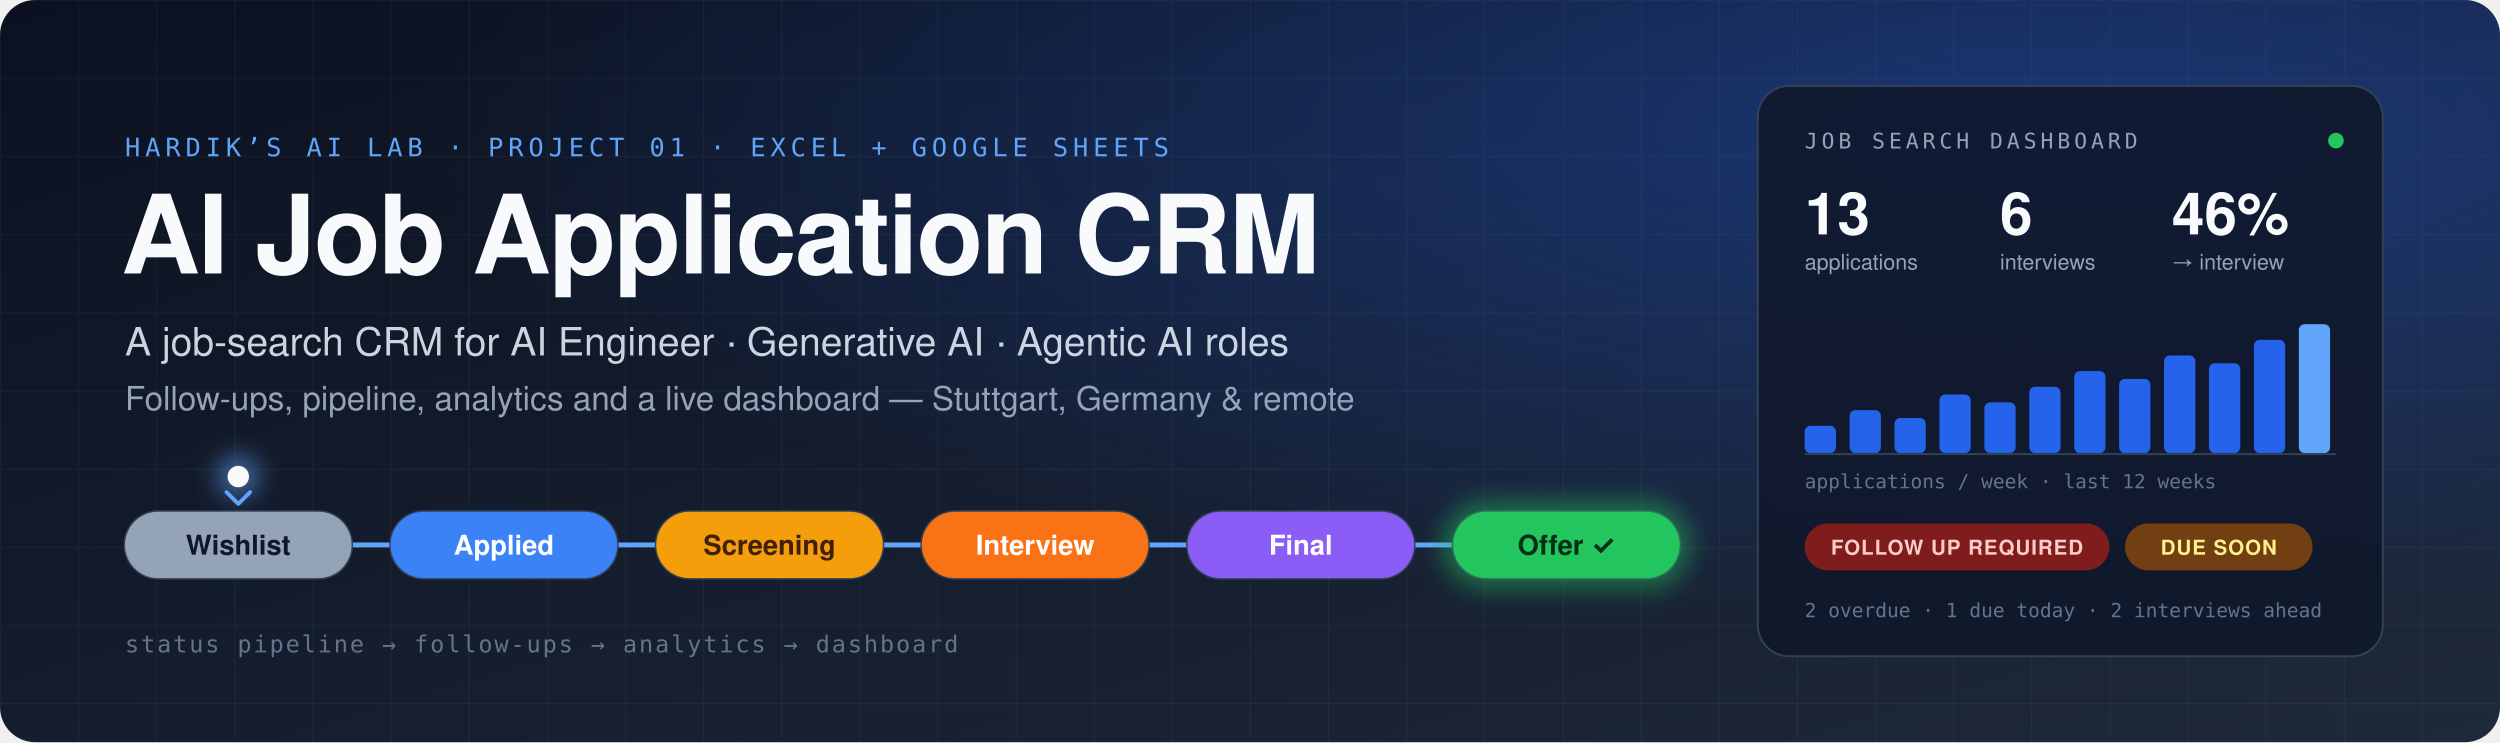
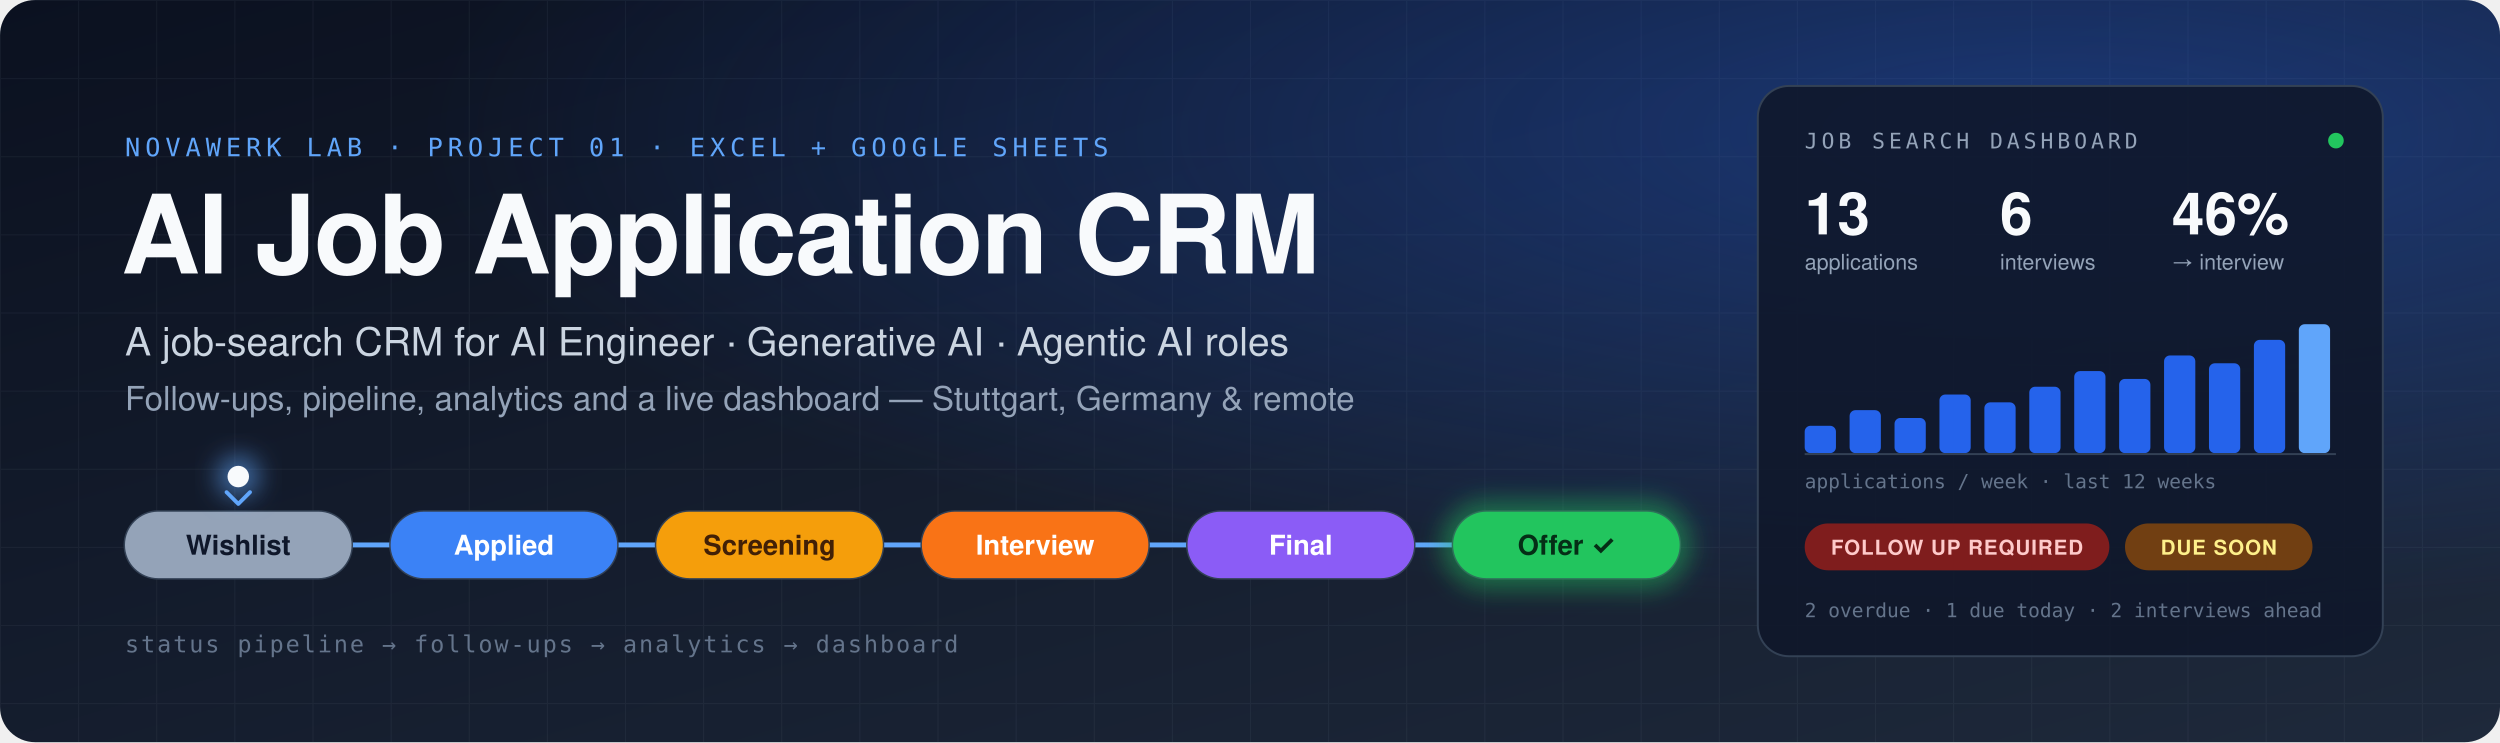
<svg xmlns="http://www.w3.org/2000/svg" width="1280" height="380" viewBox="0 0 1280 380" role="img" aria-labelledby="title desc">
  <defs>
    <linearGradient id="bg" x1="0" y1="0" x2="1" y2="1">
      <stop offset="0" stop-color="#0B1120" />
      <stop offset="1" stop-color="#1E293B" />
    </linearGradient>
    <radialGradient id="glow" cx="0.82" cy="0.18" r="0.65">
      <stop offset="0" stop-color="#2563EB" stop-opacity="0.38" />
      <stop offset="1" stop-color="#2563EB" stop-opacity="0" />
    </radialGradient>
    <pattern id="grid" width="40" height="40" patternUnits="userSpaceOnUse">
      <path d="M40 0H0V40" fill="none" stroke="#94A3B8" stroke-opacity="0.07" />
    </pattern>
    <filter id="soft" x="-50%" y="-50%" width="200%" height="200%">
      <feGaussianBlur stdDeviation="6" />
    </filter>
  </defs>
  <style>
    text { font-family: -apple-system, BlinkMacSystemFont, "Segoe UI", Helvetica, Arial, sans-serif; }
    .mono { font-family: ui-monospace, SFMono-Regular, Menlo, Consolas, monospace; }

    .in { animation: in .9s cubic-bezier(.2,.8,.2,1) backwards; }  /* visible by default; hidden only while waiting to animate */
    .d1 { animation-delay: .15s; } .d2 { animation-delay: .35s; } .d3 { animation-delay: .55s; } .d4 { animation-delay: .75s; }
    @keyframes in { from { opacity: 0; transform: translateY(10px); } to { opacity: 1; transform: translateY(0); } }

    /* pipeline: a dot travels left to right, each stage lights up as it passes, then everything resets */
    .run { animation-duration: 7.2s; animation-iteration-count: infinite; animation-timing-function: linear; }
    .l0 { animation-name: l0; } .l1 { animation-name: l1; } .l2 { animation-name: l2; }
    .l3 { animation-name: l3; } .l4 { animation-name: l4; } .l5 { animation-name: l5; }
    @keyframes l0 { 0% { opacity: 0 } 2%, 85% { opacity: 1 } 92%, 100% { opacity: 0 } }
    @keyframes l1 { 0%, 12% { opacity: 0 } 14%, 85% { opacity: 1 } 92%, 100% { opacity: 0 } }
    @keyframes l2 { 0%, 24% { opacity: 0 } 26%, 85% { opacity: 1 } 92%, 100% { opacity: 0 } }
    @keyframes l3 { 0%, 36% { opacity: 0 } 38%, 85% { opacity: 1 } 92%, 100% { opacity: 0 } }
    @keyframes l4 { 0%, 48% { opacity: 0 } 50%, 85% { opacity: 1 } 92%, 100% { opacity: 0 } }
    @keyframes l5 { 0%, 60% { opacity: 0 } 62%, 85% { opacity: 1 } 92%, 100% { opacity: 0 } }
    .dot { animation-name: travel; }
    @keyframes travel {
      0% { transform: translateX(0); opacity: 1; }
      60%, 85% { transform: translateX(680px); opacity: 1; }
      92%, 100% { transform: translateX(680px); opacity: 0; }
    }
    .progress { stroke-dasharray: 680; animation-name: progress; }
    @keyframes progress {
      0% { stroke-dashoffset: 680; opacity: 1; }
      60%, 85% { stroke-dashoffset: 0; opacity: 1; }
      92%, 100% { stroke-dashoffset: 0; opacity: 0; }
    }

    /* mini dashboard */
    .bar { transform-box: fill-box; transform-origin: 50% 100%; animation: grow 1.3s cubic-bezier(.2,.8,.2,1) both; }
    @keyframes grow { from { transform: scaleY(0); } to { transform: scaleY(1); } }
    .blink { animation: blink 2.4s ease-in-out infinite; }
    @keyframes blink { 0%, 100% { opacity: 1; } 50% { opacity: .45; } }
  </style>
  <rect width="1280" height="380" rx="18" fill="url(#bg)" />
  <rect width="1280" height="380" rx="18" fill="url(#grid)" />
  <rect width="1280" height="380" rx="18" fill="url(#glow)" />
-   <text x="64" y="80" class="mono in" font-size="13" letter-spacing="2.5" fill="#60A5FA">HARDIK’S AI LAB · PROJECT 01 · EXCEL + GOOGLE SHEETS</text>
+   <text x="64" y="80" class="mono in" font-size="13" letter-spacing="2.5" fill="#60A5FA">NOVAWERK LAB · PROJECT 01 · EXCEL + GOOGLE SHEETS</text>
  <text x="62" y="140" class="in d1" font-size="56" font-weight="800" fill="#F8FAFC" letter-spacing="-1">AI Job Application CRM</text>
  <text x="64" y="182" class="in d2" font-size="20" fill="#CBD5E1">A job-search CRM for AI Engineer · Generative AI · Agentic AI roles</text>
  <text x="64" y="210" class="in d3" font-size="17" fill="#94A3B8">Follow-ups, pipeline, analytics and a live dashboard — Stuttgart, Germany &amp; remote</text>
  <g class="in d4">
    <line x1="122" y1="279" x2="802" y2="279" stroke="#334155" stroke-width="2" />
    <line x1="122" y1="279" x2="802" y2="279" stroke="#60A5FA" stroke-width="2.5" class="progress run" />
    <g fill="#0F172A" stroke="#334155" stroke-width="1.5">
      <rect x="64" y="262" width="116" height="34" rx="17" />
      <rect x="200" y="262" width="116" height="34" rx="17" />
      <rect x="336" y="262" width="116" height="34" rx="17" />
      <rect x="472" y="262" width="116" height="34" rx="17" />
      <rect x="608" y="262" width="116" height="34" rx="17" />
      <rect x="744" y="262" width="116" height="34" rx="17" />
    </g>
    <g font-size="14" font-weight="600" fill="#64748B" text-anchor="middle">
      <text x="122" y="284">Wishlist</text>
      <text x="258" y="284">Applied</text>
      <text x="394" y="284">Screening</text>
      <text x="530" y="284">Interview</text>
      <text x="666" y="284">Final</text>
      <text x="802" y="284">Offer</text>
    </g>
    <g font-size="14" font-weight="700" text-anchor="middle">
      <g class="run l0">
        <rect x="64" y="262" width="116" height="34" rx="17" fill="#94A3B8" />
        <text x="122" y="284" fill="#0F172A">Wishlist</text>
      </g>
      <g class="run l1">
        <rect x="200" y="262" width="116" height="34" rx="17" fill="#3B82F6" />
        <text x="258" y="284" fill="#FFFFFF">Applied</text>
      </g>
      <g class="run l2">
        <rect x="336" y="262" width="116" height="34" rx="17" fill="#F59E0B" />
        <text x="394" y="284" fill="#422006">Screening</text>
      </g>
      <g class="run l3">
        <rect x="472" y="262" width="116" height="34" rx="17" fill="#F97316" />
        <text x="530" y="284" fill="#FFFFFF">Interview</text>
      </g>
      <g class="run l4">
        <rect x="608" y="262" width="116" height="34" rx="17" fill="#8B5CF6" />
        <text x="666" y="284" fill="#FFFFFF">Final</text>
      </g>
      <g class="run l5">
        <rect x="738" y="256" width="128" height="46" rx="23" fill="#22C55E" opacity=".45" filter="url(#soft)" />
        <rect x="744" y="262" width="116" height="34" rx="17" fill="#22C55E" />
        <text x="802" y="284" fill="#052E16">Offer ✓</text>
      </g>
    </g>
    <g class="dot run">
      <circle cx="122" cy="244" r="11" fill="#60A5FA" opacity=".55" filter="url(#soft)" />
      <circle cx="122" cy="244" r="5.5" fill="#F8FAFC" />
      <path d="M116 252 L122 258 L128 252" fill="none" stroke="#60A5FA" stroke-width="2" stroke-linecap="round" stroke-linejoin="round" />
    </g>
    <text x="64" y="334" class="mono" font-size="12" letter-spacing="1" fill="#64748B">status pipeline  →  follow-ups  →  analytics  →  dashboard</text>
  </g>
  <g class="in d3">
    <rect x="900" y="44" width="320" height="292" rx="16" fill="#0F172A" fill-opacity=".88" stroke="#334155" />
    <text x="924" y="76" class="mono" font-size="11" letter-spacing="2" fill="#94A3B8">JOB SEARCH DASHBOARD</text>
    <circle cx="1196" cy="72" r="4" fill="#22C55E" class="blink" />
    <g font-weight="800" font-size="30" fill="#F8FAFC">
      <text x="924" y="120">13</text>
      <text x="1024" y="120">6</text>
      <text x="1112" y="120">46%</text>
    </g>
    <g font-size="11" fill="#94A3B8">
      <text x="924" y="138">applications</text>
      <text x="1024" y="138">interviews</text>
      <text x="1112" y="138">→ interview</text>
    </g>
    <g fill="#2563EB">
      <rect class="bar" style="animation-delay:.60s" x="924" y="218" width="16" height="14" rx="3" />
      <rect class="bar" style="animation-delay:.66s" x="947" y="210" width="16" height="22" rx="3" />
      <rect class="bar" style="animation-delay:.72s" x="970" y="214" width="16" height="18" rx="3" />
      <rect class="bar" style="animation-delay:.78s" x="993" y="202" width="16" height="30" rx="3" />
      <rect class="bar" style="animation-delay:.84s" x="1016" y="206" width="16" height="26" rx="3" />
      <rect class="bar" style="animation-delay:.90s" x="1039" y="198" width="16" height="34" rx="3" />
      <rect class="bar" style="animation-delay:.96s" x="1062" y="190" width="16" height="42" rx="3" />
      <rect class="bar" style="animation-delay:1.02s" x="1085" y="194" width="16" height="38" rx="3" />
      <rect class="bar" style="animation-delay:1.08s" x="1108" y="182" width="16" height="50" rx="3" />
      <rect class="bar" style="animation-delay:1.14s" x="1131" y="186" width="16" height="46" rx="3" />
      <rect class="bar" style="animation-delay:1.20s" x="1154" y="174" width="16" height="58" rx="3" />
      <rect class="bar" style="animation-delay:1.26s" x="1177" y="166" width="16" height="66" rx="3" fill="#60A5FA" />
    </g>
    <line x1="924" y1="232.5" x2="1196" y2="232.5" stroke="#334155" />
    <text x="924" y="250" class="mono" font-size="10" fill="#64748B">applications / week · last 12 weeks</text>
    <g class="blink">
      <rect x="924" y="268" width="156" height="24" rx="12" fill="#7F1D1D" />
      <text x="1002" y="284" text-anchor="middle" font-size="10.5" font-weight="700" fill="#FECACA" letter-spacing=".5">FOLLOW UP REQUIRED</text>
    </g>
    <rect x="1088" y="268" width="96" height="24" rx="12" fill="#713F12" />
    <text x="1136" y="284" text-anchor="middle" font-size="10.5" font-weight="700" fill="#FEF08A" letter-spacing=".5">DUE SOON</text>
    <text x="924" y="316" class="mono" font-size="10" fill="#64748B">2 overdue · 1 due today · 2 interviews ahead</text>
  </g>
</svg>
